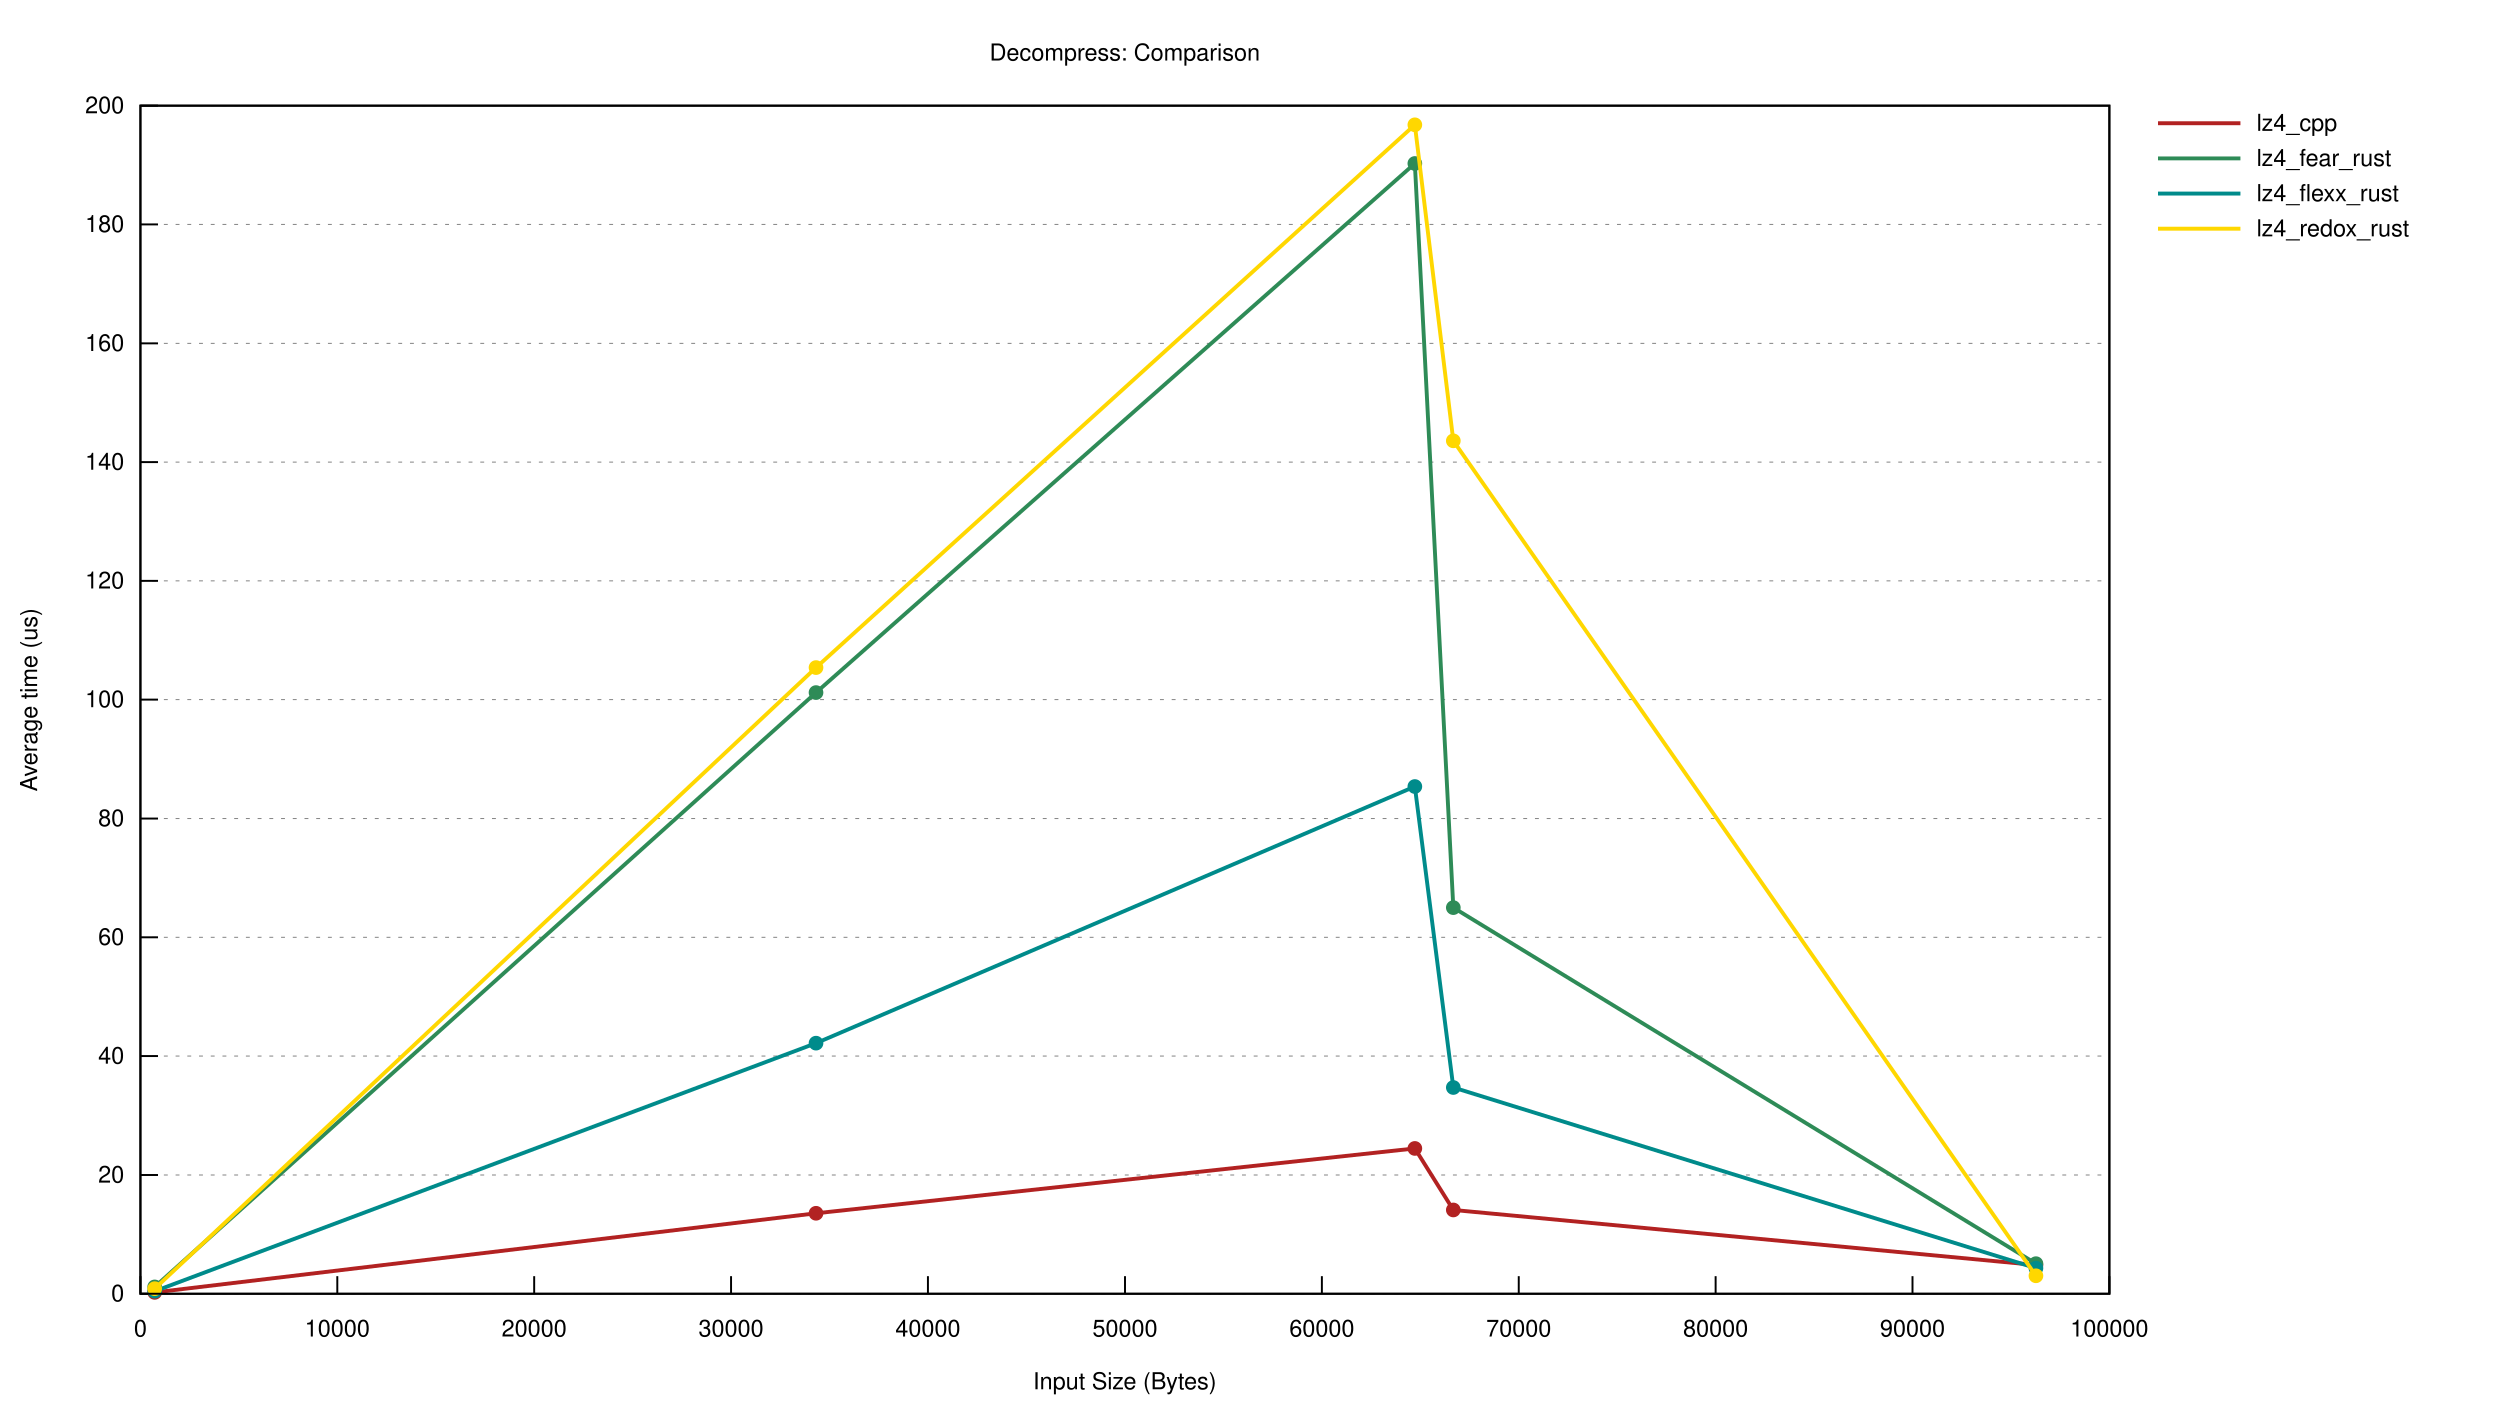
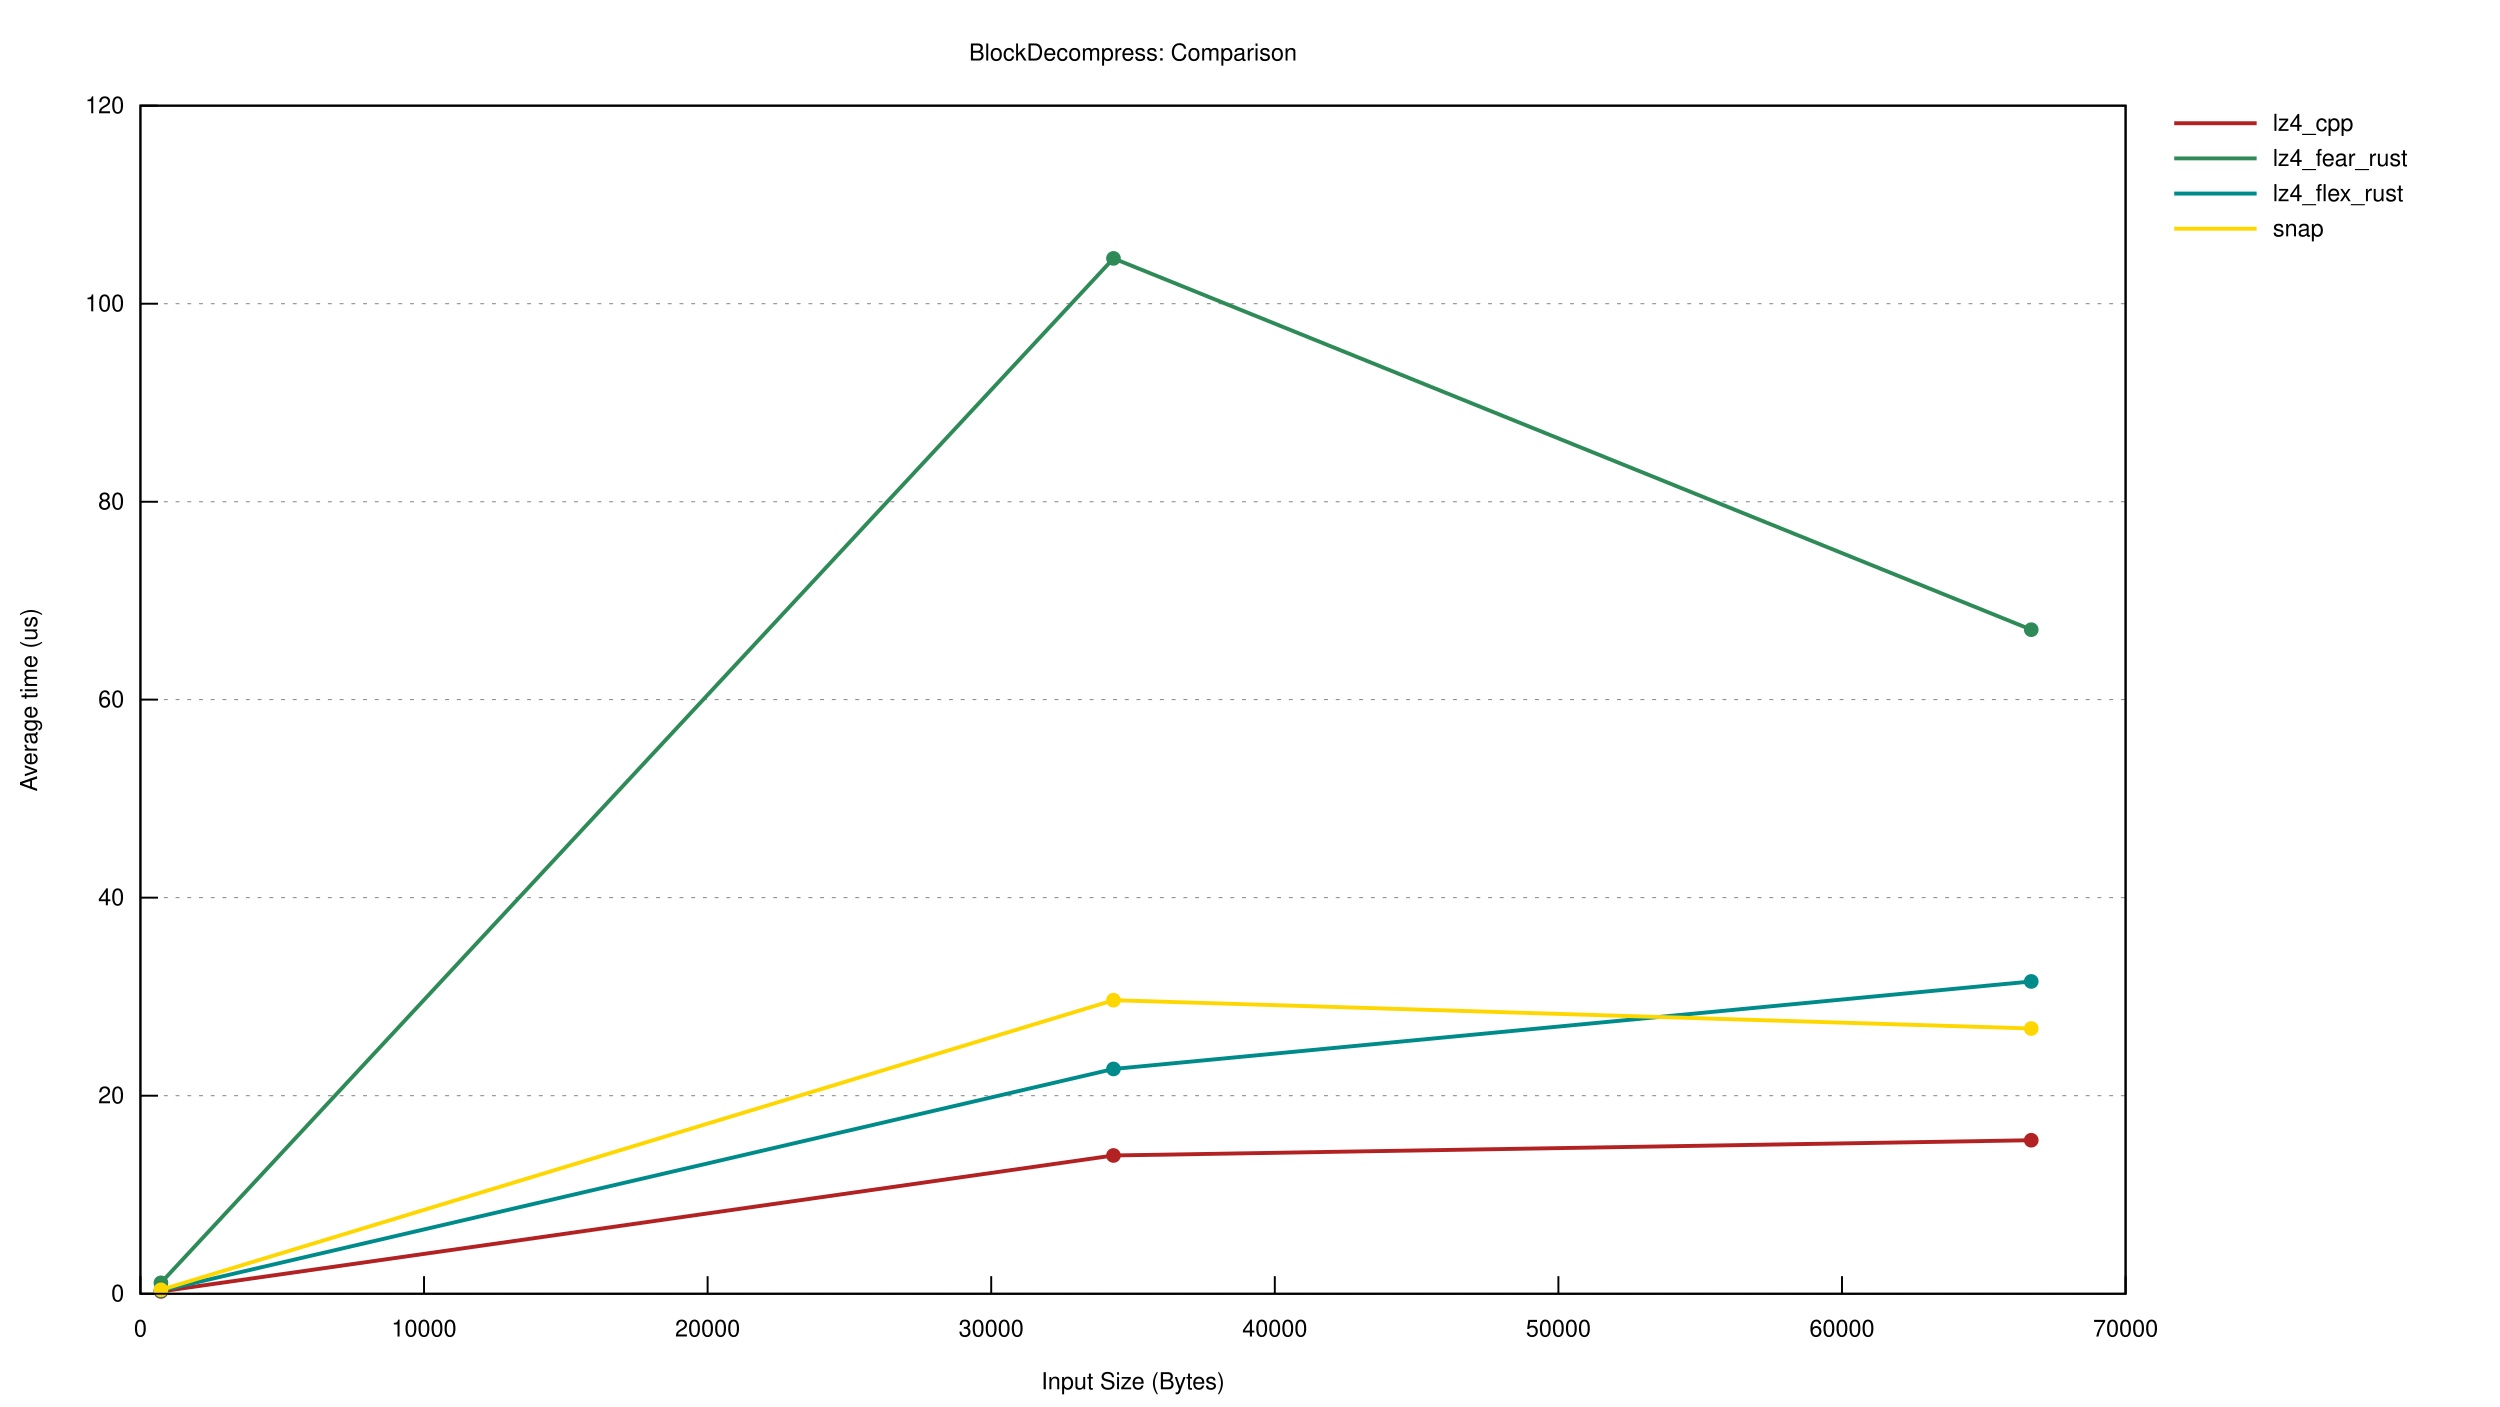
<svg xmlns="http://www.w3.org/2000/svg" xmlns:xlink="http://www.w3.org/1999/xlink" viewBox="0 0 1280 720">
  <g id="gnuplot_canvas">
    <rect x="0" y="0" width="1280" height="720" fill="none" />
    <defs>
      <circle id="gpDot" r="0.5" stroke-width="0.5" stroke="currentColor" />
      <path id="gpPt0" stroke-width="0.222" stroke="currentColor" d="M-1,0 h2 M0,-1 v2" />
      <path id="gpPt1" stroke-width="0.222" stroke="currentColor" d="M-1,-1 L1,1 M1,-1 L-1,1" />
      <path id="gpPt2" stroke-width="0.222" stroke="currentColor" d="M-1,0 L1,0 M0,-1 L0,1 M-1,-1 L1,1 M-1,1 L1,-1" />
      <rect id="gpPt3" stroke-width="0.222" stroke="currentColor" x="-1" y="-1" width="2" height="2" />
      <rect id="gpPt4" stroke-width="0.222" stroke="currentColor" fill="currentColor" x="-1" y="-1" width="2" height="2" />
      <circle id="gpPt5" stroke-width="0.222" stroke="currentColor" cx="0" cy="0" r="1" />
      <use xlink:href="#gpPt5" id="gpPt6" fill="currentColor" stroke="none" />
      <path id="gpPt7" stroke-width="0.222" stroke="currentColor" d="M0,-1.33 L-1.33,0.67 L1.33,0.67 z" />
      <use xlink:href="#gpPt7" id="gpPt8" fill="currentColor" stroke="none" />
      <use xlink:href="#gpPt7" id="gpPt9" stroke="currentColor" transform="rotate(180)" />
      <use xlink:href="#gpPt9" id="gpPt10" fill="currentColor" stroke="none" />
      <use xlink:href="#gpPt3" id="gpPt11" stroke="currentColor" transform="rotate(45)" />
      <use xlink:href="#gpPt11" id="gpPt12" fill="currentColor" stroke="none" />
      <path id="gpPt13" stroke-width="0.222" stroke="currentColor" d="M0,1.330 L1.265,0.411 L0.782,-1.067 L-0.782,-1.076 L-1.265,0.411 z" />
      <use xlink:href="#gpPt13" id="gpPt14" fill="currentColor" stroke="none" />
      <filter id="textbox" filterUnits="objectBoundingBox" x="0" y="0" height="1" width="1">
        <feFlood flood-color="white" flood-opacity="1" result="bgnd" />
        <feComposite in="SourceGraphic" in2="bgnd" operator="atop" />
      </filter>
      <filter id="greybox" filterUnits="objectBoundingBox" x="0" y="0" height="1" width="1">
        <feFlood flood-color="lightgrey" flood-opacity="1" result="grey" />
        <feComposite in="SourceGraphic" in2="grey" operator="atop" />
      </filter>
    </defs>
    <g fill="none" color="white" stroke="currentColor" stroke-width="1.00" stroke-linecap="butt" stroke-linejoin="miter">
</g>
    <g fill="none" color="black" stroke="currentColor" stroke-width="1.00" stroke-linecap="butt" stroke-linejoin="miter">
</g>
    <g fill="none" color="black" stroke="black" stroke-width="0.50" stroke-linecap="butt" stroke-linejoin="miter">
</g>
    <g fill="none" color="gray" stroke="currentColor" stroke-width="0.50" stroke-linecap="butt" stroke-linejoin="miter">
-       <path stroke="gray" stroke-dasharray="2,4" class="gridline" d="M71.9,662.4 L1080.0,662.4  " />
+       <path stroke="gray" stroke-dasharray="2,4" class="gridline" d="M71.9,662.4 L1088.3,662.4  " />
    </g>
    <g fill="none" color="gray" stroke="gray" stroke-width="1.00" stroke-linecap="butt" stroke-linejoin="miter">
</g>
    <g fill="none" color="black" stroke="currentColor" stroke-width="1.00" stroke-linecap="butt" stroke-linejoin="miter">
      <path stroke="black" d="M71.9,662.4 L80.9,662.4  " />
      <g transform="translate(63.6,666.3)" stroke="none" fill="black" font-family="Helvetica" font-size="12.00" text-anchor="end">
        <text>
          <tspan font-family="Helvetica"> 0</tspan>
        </text>
      </g>
    </g>
    <g fill="none" color="black" stroke="currentColor" stroke-width="1.00" stroke-linecap="butt" stroke-linejoin="miter">
</g>
    <g fill="none" color="black" stroke="black" stroke-width="0.50" stroke-linecap="butt" stroke-linejoin="miter">
</g>
    <g fill="none" color="gray" stroke="currentColor" stroke-width="0.50" stroke-linecap="butt" stroke-linejoin="miter">
-       <path stroke="gray" stroke-dasharray="2,4" class="gridline" d="M71.9,601.6 L1080.0,601.6  " />
-     </g>
-     <g fill="none" color="gray" stroke="gray" stroke-width="1.00" stroke-linecap="butt" stroke-linejoin="miter">
- </g>
-     <g fill="none" color="black" stroke="currentColor" stroke-width="1.00" stroke-linecap="butt" stroke-linejoin="miter">
-       <path stroke="black" d="M71.9,601.6 L80.9,601.6  " />
-       <g transform="translate(63.6,605.5)" stroke="none" fill="black" font-family="Helvetica" font-size="12.00" text-anchor="end">
+       <path stroke="gray" stroke-dasharray="2,4" class="gridline" d="M71.9,561.0 L1088.3,561.0  " />
+     </g>
+     <g fill="none" color="gray" stroke="gray" stroke-width="1.00" stroke-linecap="butt" stroke-linejoin="miter">
+ </g>
+     <g fill="none" color="black" stroke="currentColor" stroke-width="1.00" stroke-linecap="butt" stroke-linejoin="miter">
+       <path stroke="black" d="M71.9,561.0 L80.9,561.0  " />
+       <g transform="translate(63.6,564.9)" stroke="none" fill="black" font-family="Helvetica" font-size="12.00" text-anchor="end">
        <text>
          <tspan font-family="Helvetica"> 20</tspan>
        </text>
      </g>
    </g>
    <g fill="none" color="black" stroke="currentColor" stroke-width="1.00" stroke-linecap="butt" stroke-linejoin="miter">
</g>
    <g fill="none" color="black" stroke="black" stroke-width="0.50" stroke-linecap="butt" stroke-linejoin="miter">
</g>
    <g fill="none" color="gray" stroke="currentColor" stroke-width="0.50" stroke-linecap="butt" stroke-linejoin="miter">
-       <path stroke="gray" stroke-dasharray="2,4" class="gridline" d="M71.9,540.7 L1080.0,540.7  " />
-     </g>
-     <g fill="none" color="gray" stroke="gray" stroke-width="1.00" stroke-linecap="butt" stroke-linejoin="miter">
- </g>
-     <g fill="none" color="black" stroke="currentColor" stroke-width="1.00" stroke-linecap="butt" stroke-linejoin="miter">
-       <path stroke="black" d="M71.9,540.7 L80.9,540.7  " />
-       <g transform="translate(63.6,544.6)" stroke="none" fill="black" font-family="Helvetica" font-size="12.00" text-anchor="end">
+       <path stroke="gray" stroke-dasharray="2,4" class="gridline" d="M71.9,459.6 L1088.3,459.6  " />
+     </g>
+     <g fill="none" color="gray" stroke="gray" stroke-width="1.00" stroke-linecap="butt" stroke-linejoin="miter">
+ </g>
+     <g fill="none" color="black" stroke="currentColor" stroke-width="1.00" stroke-linecap="butt" stroke-linejoin="miter">
+       <path stroke="black" d="M71.9,459.6 L80.9,459.6  " />
+       <g transform="translate(63.6,463.5)" stroke="none" fill="black" font-family="Helvetica" font-size="12.00" text-anchor="end">
        <text>
          <tspan font-family="Helvetica"> 40</tspan>
        </text>
      </g>
    </g>
    <g fill="none" color="black" stroke="currentColor" stroke-width="1.00" stroke-linecap="butt" stroke-linejoin="miter">
</g>
    <g fill="none" color="black" stroke="black" stroke-width="0.50" stroke-linecap="butt" stroke-linejoin="miter">
</g>
    <g fill="none" color="gray" stroke="currentColor" stroke-width="0.50" stroke-linecap="butt" stroke-linejoin="miter">
-       <path stroke="gray" stroke-dasharray="2,4" class="gridline" d="M71.9,479.9 L1080.0,479.9  " />
-     </g>
-     <g fill="none" color="gray" stroke="gray" stroke-width="1.00" stroke-linecap="butt" stroke-linejoin="miter">
- </g>
-     <g fill="none" color="black" stroke="currentColor" stroke-width="1.00" stroke-linecap="butt" stroke-linejoin="miter">
-       <path stroke="black" d="M71.9,479.9 L80.9,479.9  " />
-       <g transform="translate(63.6,483.8)" stroke="none" fill="black" font-family="Helvetica" font-size="12.00" text-anchor="end">
-         <text>
-           <tspan font-family="Helvetica"> 60</tspan>
-         </text>
-       </g>
-     </g>
-     <g fill="none" color="black" stroke="currentColor" stroke-width="1.00" stroke-linecap="butt" stroke-linejoin="miter">
- </g>
-     <g fill="none" color="black" stroke="black" stroke-width="0.50" stroke-linecap="butt" stroke-linejoin="miter">
- </g>
-     <g fill="none" color="gray" stroke="currentColor" stroke-width="0.50" stroke-linecap="butt" stroke-linejoin="miter">
-       <path stroke="gray" stroke-dasharray="2,4" class="gridline" d="M71.9,419.1 L1080.0,419.1  " />
-     </g>
-     <g fill="none" color="gray" stroke="gray" stroke-width="1.00" stroke-linecap="butt" stroke-linejoin="miter">
- </g>
-     <g fill="none" color="black" stroke="currentColor" stroke-width="1.00" stroke-linecap="butt" stroke-linejoin="miter">
-       <path stroke="black" d="M71.9,419.1 L80.9,419.1  " />
-       <g transform="translate(63.6,423.0)" stroke="none" fill="black" font-family="Helvetica" font-size="12.00" text-anchor="end">
-         <text>
-           <tspan font-family="Helvetica"> 80</tspan>
-         </text>
-       </g>
-     </g>
-     <g fill="none" color="black" stroke="currentColor" stroke-width="1.00" stroke-linecap="butt" stroke-linejoin="miter">
- </g>
-     <g fill="none" color="black" stroke="black" stroke-width="0.50" stroke-linecap="butt" stroke-linejoin="miter">
- </g>
-     <g fill="none" color="gray" stroke="currentColor" stroke-width="0.50" stroke-linecap="butt" stroke-linejoin="miter">
-       <path stroke="gray" stroke-dasharray="2,4" class="gridline" d="M71.9,358.2 L1080.0,358.2  " />
+       <path stroke="gray" stroke-dasharray="2,4" class="gridline" d="M71.9,358.2 L1088.3,358.2  " />
    </g>
    <g fill="none" color="gray" stroke="gray" stroke-width="1.00" stroke-linecap="butt" stroke-linejoin="miter">
</g>
    <g fill="none" color="black" stroke="currentColor" stroke-width="1.00" stroke-linecap="butt" stroke-linejoin="miter">
      <path stroke="black" d="M71.9,358.2 L80.9,358.2  " />
      <g transform="translate(63.6,362.1)" stroke="none" fill="black" font-family="Helvetica" font-size="12.00" text-anchor="end">
        <text>
+           <tspan font-family="Helvetica"> 60</tspan>
+         </text>
+       </g>
+     </g>
+     <g fill="none" color="black" stroke="currentColor" stroke-width="1.00" stroke-linecap="butt" stroke-linejoin="miter">
+ </g>
+     <g fill="none" color="black" stroke="black" stroke-width="0.50" stroke-linecap="butt" stroke-linejoin="miter">
+ </g>
+     <g fill="none" color="gray" stroke="currentColor" stroke-width="0.50" stroke-linecap="butt" stroke-linejoin="miter">
+       <path stroke="gray" stroke-dasharray="2,4" class="gridline" d="M71.9,256.9 L1088.3,256.9  " />
+     </g>
+     <g fill="none" color="gray" stroke="gray" stroke-width="1.00" stroke-linecap="butt" stroke-linejoin="miter">
+ </g>
+     <g fill="none" color="black" stroke="currentColor" stroke-width="1.00" stroke-linecap="butt" stroke-linejoin="miter">
+       <path stroke="black" d="M71.9,256.9 L80.9,256.9  " />
+       <g transform="translate(63.6,260.8)" stroke="none" fill="black" font-family="Helvetica" font-size="12.00" text-anchor="end">
+         <text>
+           <tspan font-family="Helvetica"> 80</tspan>
+         </text>
+       </g>
+     </g>
+     <g fill="none" color="black" stroke="currentColor" stroke-width="1.00" stroke-linecap="butt" stroke-linejoin="miter">
+ </g>
+     <g fill="none" color="black" stroke="black" stroke-width="0.50" stroke-linecap="butt" stroke-linejoin="miter">
+ </g>
+     <g fill="none" color="gray" stroke="currentColor" stroke-width="0.50" stroke-linecap="butt" stroke-linejoin="miter">
+       <path stroke="gray" stroke-dasharray="2,4" class="gridline" d="M71.9,155.5 L1088.3,155.5  " />
+     </g>
+     <g fill="none" color="gray" stroke="gray" stroke-width="1.00" stroke-linecap="butt" stroke-linejoin="miter">
+ </g>
+     <g fill="none" color="black" stroke="currentColor" stroke-width="1.00" stroke-linecap="butt" stroke-linejoin="miter">
+       <path stroke="black" d="M71.9,155.5 L80.9,155.5  " />
+       <g transform="translate(63.6,159.4)" stroke="none" fill="black" font-family="Helvetica" font-size="12.00" text-anchor="end">
+         <text>
          <tspan font-family="Helvetica"> 100</tspan>
        </text>
      </g>
    </g>
    <g fill="none" color="black" stroke="currentColor" stroke-width="1.00" stroke-linecap="butt" stroke-linejoin="miter">
</g>
    <g fill="none" color="black" stroke="black" stroke-width="0.50" stroke-linecap="butt" stroke-linejoin="miter">
</g>
    <g fill="none" color="gray" stroke="currentColor" stroke-width="0.50" stroke-linecap="butt" stroke-linejoin="miter">
-       <path stroke="gray" stroke-dasharray="2,4" class="gridline" d="M71.9,297.4 L1080.0,297.4  " />
-     </g>
-     <g fill="none" color="gray" stroke="gray" stroke-width="1.00" stroke-linecap="butt" stroke-linejoin="miter">
- </g>
-     <g fill="none" color="black" stroke="currentColor" stroke-width="1.00" stroke-linecap="butt" stroke-linejoin="miter">
-       <path stroke="black" d="M71.9,297.4 L80.9,297.4  " />
-       <g transform="translate(63.6,301.3)" stroke="none" fill="black" font-family="Helvetica" font-size="12.00" text-anchor="end">
-         <text>
-           <tspan font-family="Helvetica"> 120</tspan>
-         </text>
-       </g>
-     </g>
-     <g fill="none" color="black" stroke="currentColor" stroke-width="1.00" stroke-linecap="butt" stroke-linejoin="miter">
- </g>
-     <g fill="none" color="black" stroke="black" stroke-width="0.50" stroke-linecap="butt" stroke-linejoin="miter">
- </g>
-     <g fill="none" color="gray" stroke="currentColor" stroke-width="0.50" stroke-linecap="butt" stroke-linejoin="miter">
-       <path stroke="gray" stroke-dasharray="2,4" class="gridline" d="M71.9,236.6 L1080.0,236.6  " />
-     </g>
-     <g fill="none" color="gray" stroke="gray" stroke-width="1.00" stroke-linecap="butt" stroke-linejoin="miter">
- </g>
-     <g fill="none" color="black" stroke="currentColor" stroke-width="1.00" stroke-linecap="butt" stroke-linejoin="miter">
-       <path stroke="black" d="M71.9,236.6 L80.9,236.6  " />
-       <g transform="translate(63.6,240.5)" stroke="none" fill="black" font-family="Helvetica" font-size="12.00" text-anchor="end">
-         <text>
-           <tspan font-family="Helvetica"> 140</tspan>
-         </text>
-       </g>
-     </g>
-     <g fill="none" color="black" stroke="currentColor" stroke-width="1.00" stroke-linecap="butt" stroke-linejoin="miter">
- </g>
-     <g fill="none" color="black" stroke="black" stroke-width="0.50" stroke-linecap="butt" stroke-linejoin="miter">
- </g>
-     <g fill="none" color="gray" stroke="currentColor" stroke-width="0.50" stroke-linecap="butt" stroke-linejoin="miter">
-       <path stroke="gray" stroke-dasharray="2,4" class="gridline" d="M71.9,175.8 L1080.0,175.8  " />
-     </g>
-     <g fill="none" color="gray" stroke="gray" stroke-width="1.00" stroke-linecap="butt" stroke-linejoin="miter">
- </g>
-     <g fill="none" color="black" stroke="currentColor" stroke-width="1.00" stroke-linecap="butt" stroke-linejoin="miter">
-       <path stroke="black" d="M71.9,175.8 L80.9,175.8  " />
-       <g transform="translate(63.6,179.7)" stroke="none" fill="black" font-family="Helvetica" font-size="12.00" text-anchor="end">
-         <text>
-           <tspan font-family="Helvetica"> 160</tspan>
-         </text>
-       </g>
-     </g>
-     <g fill="none" color="black" stroke="currentColor" stroke-width="1.00" stroke-linecap="butt" stroke-linejoin="miter">
- </g>
-     <g fill="none" color="black" stroke="black" stroke-width="0.50" stroke-linecap="butt" stroke-linejoin="miter">
- </g>
-     <g fill="none" color="gray" stroke="currentColor" stroke-width="0.50" stroke-linecap="butt" stroke-linejoin="miter">
-       <path stroke="gray" stroke-dasharray="2,4" class="gridline" d="M71.9,114.9 L1080.0,114.9  " />
-     </g>
-     <g fill="none" color="gray" stroke="gray" stroke-width="1.00" stroke-linecap="butt" stroke-linejoin="miter">
- </g>
-     <g fill="none" color="black" stroke="currentColor" stroke-width="1.00" stroke-linecap="butt" stroke-linejoin="miter">
-       <path stroke="black" d="M71.9,114.9 L80.9,114.9  " />
-       <g transform="translate(63.6,118.8)" stroke="none" fill="black" font-family="Helvetica" font-size="12.00" text-anchor="end">
-         <text>
-           <tspan font-family="Helvetica"> 180</tspan>
-         </text>
-       </g>
-     </g>
-     <g fill="none" color="black" stroke="currentColor" stroke-width="1.00" stroke-linecap="butt" stroke-linejoin="miter">
- </g>
-     <g fill="none" color="black" stroke="black" stroke-width="0.50" stroke-linecap="butt" stroke-linejoin="miter">
- </g>
-     <g fill="none" color="gray" stroke="currentColor" stroke-width="0.50" stroke-linecap="butt" stroke-linejoin="miter">
-       <path stroke="gray" stroke-dasharray="2,4" class="gridline" d="M71.9,54.1 L1080.0,54.1  " />
+       <path stroke="gray" stroke-dasharray="2,4" class="gridline" d="M71.9,54.1 L1088.3,54.1  " />
    </g>
    <g fill="none" color="gray" stroke="gray" stroke-width="1.00" stroke-linecap="butt" stroke-linejoin="miter">
</g>
    <g fill="none" color="black" stroke="currentColor" stroke-width="1.00" stroke-linecap="butt" stroke-linejoin="miter">
      <path stroke="black" d="M71.9,54.1 L80.9,54.1  " />
      <g transform="translate(63.6,58.0)" stroke="none" fill="black" font-family="Helvetica" font-size="12.00" text-anchor="end">
        <text>
-           <tspan font-family="Helvetica"> 200</tspan>
+           <tspan font-family="Helvetica"> 120</tspan>
        </text>
      </g>
    </g>
    <g fill="none" color="black" stroke="currentColor" stroke-width="1.00" stroke-linecap="butt" stroke-linejoin="miter">
      <path stroke="black" d="M71.9,662.4 L71.9,653.4  " />
      <g transform="translate(71.9,684.3)" stroke="none" fill="black" font-family="Helvetica" font-size="12.00" text-anchor="middle">
        <text>
          <tspan font-family="Helvetica"> 0</tspan>
        </text>
      </g>
    </g>
    <g fill="none" color="black" stroke="currentColor" stroke-width="1.00" stroke-linecap="butt" stroke-linejoin="miter">
-       <path stroke="black" d="M172.7,662.4 L172.7,653.4  " />
-       <g transform="translate(172.7,684.3)" stroke="none" fill="black" font-family="Helvetica" font-size="12.00" text-anchor="middle">
+       <path stroke="black" d="M217.1,662.4 L217.1,653.4  " />
+       <g transform="translate(217.1,684.3)" stroke="none" fill="black" font-family="Helvetica" font-size="12.00" text-anchor="middle">
        <text>
          <tspan font-family="Helvetica"> 10000</tspan>
        </text>
      </g>
    </g>
    <g fill="none" color="black" stroke="currentColor" stroke-width="1.00" stroke-linecap="butt" stroke-linejoin="miter">
-       <path stroke="black" d="M273.5,662.4 L273.5,653.4  " />
-       <g transform="translate(273.5,684.3)" stroke="none" fill="black" font-family="Helvetica" font-size="12.00" text-anchor="middle">
+       <path stroke="black" d="M362.3,662.4 L362.3,653.4  " />
+       <g transform="translate(362.3,684.3)" stroke="none" fill="black" font-family="Helvetica" font-size="12.00" text-anchor="middle">
        <text>
          <tspan font-family="Helvetica"> 20000</tspan>
        </text>
      </g>
    </g>
    <g fill="none" color="black" stroke="currentColor" stroke-width="1.00" stroke-linecap="butt" stroke-linejoin="miter">
-       <path stroke="black" d="M374.3,662.4 L374.3,653.4  " />
-       <g transform="translate(374.3,684.3)" stroke="none" fill="black" font-family="Helvetica" font-size="12.00" text-anchor="middle">
+       <path stroke="black" d="M507.5,662.4 L507.5,653.4  " />
+       <g transform="translate(507.5,684.3)" stroke="none" fill="black" font-family="Helvetica" font-size="12.00" text-anchor="middle">
        <text>
          <tspan font-family="Helvetica"> 30000</tspan>
        </text>
      </g>
    </g>
    <g fill="none" color="black" stroke="currentColor" stroke-width="1.00" stroke-linecap="butt" stroke-linejoin="miter">
-       <path stroke="black" d="M475.1,662.4 L475.1,653.4  " />
-       <g transform="translate(475.1,684.3)" stroke="none" fill="black" font-family="Helvetica" font-size="12.00" text-anchor="middle">
+       <path stroke="black" d="M652.7,662.4 L652.7,653.4  " />
+       <g transform="translate(652.7,684.3)" stroke="none" fill="black" font-family="Helvetica" font-size="12.00" text-anchor="middle">
        <text>
          <tspan font-family="Helvetica"> 40000</tspan>
        </text>
      </g>
    </g>
    <g fill="none" color="black" stroke="currentColor" stroke-width="1.00" stroke-linecap="butt" stroke-linejoin="miter">
-       <path stroke="black" d="M576.0,662.4 L576.0,653.4  " />
-       <g transform="translate(576.0,684.3)" stroke="none" fill="black" font-family="Helvetica" font-size="12.00" text-anchor="middle">
+       <path stroke="black" d="M797.9,662.4 L797.9,653.4  " />
+       <g transform="translate(797.9,684.3)" stroke="none" fill="black" font-family="Helvetica" font-size="12.00" text-anchor="middle">
        <text>
          <tspan font-family="Helvetica"> 50000</tspan>
        </text>
      </g>
    </g>
    <g fill="none" color="black" stroke="currentColor" stroke-width="1.00" stroke-linecap="butt" stroke-linejoin="miter">
-       <path stroke="black" d="M676.8,662.4 L676.8,653.4  " />
-       <g transform="translate(676.8,684.3)" stroke="none" fill="black" font-family="Helvetica" font-size="12.00" text-anchor="middle">
+       <path stroke="black" d="M943.1,662.4 L943.1,653.4  " />
+       <g transform="translate(943.1,684.3)" stroke="none" fill="black" font-family="Helvetica" font-size="12.00" text-anchor="middle">
        <text>
          <tspan font-family="Helvetica"> 60000</tspan>
        </text>
      </g>
    </g>
    <g fill="none" color="black" stroke="currentColor" stroke-width="1.00" stroke-linecap="butt" stroke-linejoin="miter">
-       <path stroke="black" d="M777.6,662.4 L777.6,653.4  " />
-       <g transform="translate(777.6,684.3)" stroke="none" fill="black" font-family="Helvetica" font-size="12.00" text-anchor="middle">
+       <path stroke="black" d="M1088.3,662.4 L1088.3,653.4  " />
+       <g transform="translate(1088.3,684.3)" stroke="none" fill="black" font-family="Helvetica" font-size="12.00" text-anchor="middle">
        <text>
          <tspan font-family="Helvetica"> 70000</tspan>
        </text>
      </g>
    </g>
    <g fill="none" color="black" stroke="currentColor" stroke-width="1.00" stroke-linecap="butt" stroke-linejoin="miter">
-       <path stroke="black" d="M878.4,662.4 L878.4,653.4  " />
-       <g transform="translate(878.4,684.3)" stroke="none" fill="black" font-family="Helvetica" font-size="12.00" text-anchor="middle">
-         <text>
-           <tspan font-family="Helvetica"> 80000</tspan>
-         </text>
-       </g>
-     </g>
-     <g fill="none" color="black" stroke="currentColor" stroke-width="1.00" stroke-linecap="butt" stroke-linejoin="miter">
-       <path stroke="black" d="M979.2,662.4 L979.2,653.4  " />
-       <g transform="translate(979.2,684.3)" stroke="none" fill="black" font-family="Helvetica" font-size="12.00" text-anchor="middle">
-         <text>
-           <tspan font-family="Helvetica"> 90000</tspan>
-         </text>
-       </g>
-     </g>
-     <g fill="none" color="black" stroke="currentColor" stroke-width="1.00" stroke-linecap="butt" stroke-linejoin="miter">
-       <path stroke="black" d="M1080.0,662.4 L1080.0,653.4  " />
-       <g transform="translate(1080.0,684.3)" stroke="none" fill="black" font-family="Helvetica" font-size="12.00" text-anchor="middle">
-         <text>
-           <tspan font-family="Helvetica"> 100000</tspan>
-         </text>
-       </g>
-     </g>
-     <g fill="none" color="black" stroke="currentColor" stroke-width="1.00" stroke-linecap="butt" stroke-linejoin="miter">
- </g>
-     <g fill="none" color="black" stroke="currentColor" stroke-width="1.00" stroke-linecap="butt" stroke-linejoin="miter">
-       <path stroke="black" d="M71.9,54.1 L71.9,662.4 L1080.0,662.4 L1080.0,54.1 L71.9,54.1 Z  " />
+ </g>
+     <g fill="none" color="black" stroke="currentColor" stroke-width="1.00" stroke-linecap="butt" stroke-linejoin="miter">
+       <path stroke="black" d="M71.9,54.1 L71.9,662.4 L1088.3,662.4 L1088.3,54.1 L71.9,54.1 Z  " />
    </g>
    <g fill="none" color="black" stroke="currentColor" stroke-width="1.00" stroke-linecap="butt" stroke-linejoin="miter">
      <g transform="translate(19.0,358.3) rotate(270)" stroke="none" fill="black" font-family="Helvetica" font-size="12.00" text-anchor="middle">
        <text>
          <tspan font-family="Helvetica">Average time (us)</tspan>
        </text>
      </g>
    </g>
    <g fill="none" color="black" stroke="currentColor" stroke-width="1.00" stroke-linecap="butt" stroke-linejoin="miter">
-       <g transform="translate(575.9,711.3)" stroke="none" fill="black" font-family="Helvetica" font-size="12.00" text-anchor="middle">
+       <g transform="translate(580.1,711.3)" stroke="none" fill="black" font-family="Helvetica" font-size="12.00" text-anchor="middle">
        <text>
          <tspan font-family="Helvetica">Input Size (Bytes)</tspan>
        </text>
      </g>
    </g>
    <g fill="none" color="black" stroke="currentColor" stroke-width="1.00" stroke-linecap="butt" stroke-linejoin="miter">
-       <g transform="translate(575.9,31.0)" stroke="none" fill="black" font-family="Helvetica" font-size="12.00" text-anchor="middle">
-         <text>
-           <tspan font-family="Helvetica">Decompress: Comparison</tspan>
+       <g transform="translate(580.1,31.0)" stroke="none" fill="black" font-family="Helvetica" font-size="12.00" text-anchor="middle">
+         <text>
+           <tspan font-family="Helvetica">BlockDecompress: Comparison</tspan>
        </text>
      </g>
    </g>
    <g fill="none" color="black" stroke="currentColor" stroke-width="1.00" stroke-linecap="butt" stroke-linejoin="miter">
</g>
    <g id="gnuplot_plot_1">
      <g fill="none" color="white" stroke="currentColor" stroke-width="2.00" stroke-linecap="butt" stroke-linejoin="miter">
</g>
      <g fill="none" color="black" stroke="currentColor" stroke-width="2.00" stroke-linecap="butt" stroke-linejoin="miter">
-         <g transform="translate(1155.4,67.0)" stroke="none" fill="black" font-family="Helvetica" font-size="12.00" text-anchor="start">
+         <g transform="translate(1163.7,67.0)" stroke="none" fill="black" font-family="Helvetica" font-size="12.00" text-anchor="start">
          <text>
            <tspan font-family="Helvetica">lz4_cpp</tspan>
          </text>
        </g>
      </g>
      <g fill="none" color="black" stroke="currentColor" stroke-width="2.00" stroke-linecap="butt" stroke-linejoin="miter">
-         <path stroke="rgb(178,  34,  34)" d="M1104.9,63.1 L1147.1,63.1 M79.2,661.7 L417.8,621.2 L724.4,588.0 L744.1,619.5 L1042.4,647.7  " />
+         <path stroke="rgb(178,  34,  34)" d="M1113.2,63.1 L1155.4,63.1 M82.4,661.2 L570.1,591.6 L1040.0,583.8  " />
      </g>
    </g>
    <g id="gnuplot_plot_2">
      <g fill="none" color="white" stroke="rgb(178,  34,  34)" stroke-width="1.00" stroke-linecap="butt" stroke-linejoin="miter">
</g>
      <g fill="none" color="black" stroke="currentColor" stroke-width="1.00" stroke-linecap="butt" stroke-linejoin="miter">
-         <use xlink:href="#gpPt6" transform="translate(79.2,661.7) scale(3.38)" color="rgb(178,  34,  34)" />
-         <use xlink:href="#gpPt6" transform="translate(417.8,621.2) scale(3.38)" color="rgb(178,  34,  34)" />
-         <use xlink:href="#gpPt6" transform="translate(724.4,588.0) scale(3.38)" color="rgb(178,  34,  34)" />
-         <use xlink:href="#gpPt6" transform="translate(744.1,619.5) scale(3.38)" color="rgb(178,  34,  34)" />
-         <use xlink:href="#gpPt6" transform="translate(1042.4,647.7) scale(3.38)" color="rgb(178,  34,  34)" />
+         <use xlink:href="#gpPt6" transform="translate(82.4,661.2) scale(3.38)" color="rgb(178,  34,  34)" />
+         <use xlink:href="#gpPt6" transform="translate(570.1,591.6) scale(3.38)" color="rgb(178,  34,  34)" />
+         <use xlink:href="#gpPt6" transform="translate(1040.0,583.8) scale(3.38)" color="rgb(178,  34,  34)" />
      </g>
    </g>
    <g id="gnuplot_plot_3">
      <g fill="none" color="white" stroke="rgb(178,  34,  34)" stroke-width="2.00" stroke-linecap="butt" stroke-linejoin="miter">
</g>
      <g fill="none" color="black" stroke="currentColor" stroke-width="2.00" stroke-linecap="butt" stroke-linejoin="miter">
-         <g transform="translate(1155.4,85.0)" stroke="none" fill="black" font-family="Helvetica" font-size="12.00" text-anchor="start">
+         <g transform="translate(1163.7,85.0)" stroke="none" fill="black" font-family="Helvetica" font-size="12.00" text-anchor="start">
          <text>
            <tspan font-family="Helvetica">lz4_fear_rust</tspan>
          </text>
        </g>
      </g>
      <g fill="none" color="black" stroke="currentColor" stroke-width="2.00" stroke-linecap="butt" stroke-linejoin="miter">
-         <path stroke="rgb( 46, 139,  87)" d="M1104.9,81.1 L1147.1,81.1 M79.2,658.9 L417.8,354.6 L724.4,83.7 L744.1,464.7 L1042.4,647.0  " />
+         <path stroke="rgb( 46, 139,  87)" d="M1113.2,81.1 L1155.4,81.1 M82.4,656.8 L570.1,132.3 L1040.0,322.4  " />
      </g>
    </g>
    <g id="gnuplot_plot_4">
      <g fill="none" color="white" stroke="rgb( 46, 139,  87)" stroke-width="1.00" stroke-linecap="butt" stroke-linejoin="miter">
</g>
      <g fill="none" color="black" stroke="currentColor" stroke-width="1.00" stroke-linecap="butt" stroke-linejoin="miter">
-         <use xlink:href="#gpPt6" transform="translate(79.2,658.9) scale(3.38)" color="rgb( 46, 139,  87)" />
-         <use xlink:href="#gpPt6" transform="translate(417.8,354.6) scale(3.38)" color="rgb( 46, 139,  87)" />
-         <use xlink:href="#gpPt6" transform="translate(724.4,83.7) scale(3.38)" color="rgb( 46, 139,  87)" />
-         <use xlink:href="#gpPt6" transform="translate(744.1,464.7) scale(3.38)" color="rgb( 46, 139,  87)" />
-         <use xlink:href="#gpPt6" transform="translate(1042.4,647.0) scale(3.38)" color="rgb( 46, 139,  87)" />
+         <use xlink:href="#gpPt6" transform="translate(82.4,656.8) scale(3.38)" color="rgb( 46, 139,  87)" />
+         <use xlink:href="#gpPt6" transform="translate(570.1,132.3) scale(3.38)" color="rgb( 46, 139,  87)" />
+         <use xlink:href="#gpPt6" transform="translate(1040.0,322.4) scale(3.38)" color="rgb( 46, 139,  87)" />
      </g>
    </g>
    <g id="gnuplot_plot_5">
      <g fill="none" color="white" stroke="rgb( 46, 139,  87)" stroke-width="2.00" stroke-linecap="butt" stroke-linejoin="miter">
</g>
      <g fill="none" color="black" stroke="currentColor" stroke-width="2.00" stroke-linecap="butt" stroke-linejoin="miter">
-         <g transform="translate(1155.4,103.0)" stroke="none" fill="black" font-family="Helvetica" font-size="12.00" text-anchor="start">
+         <g transform="translate(1163.7,103.0)" stroke="none" fill="black" font-family="Helvetica" font-size="12.00" text-anchor="start">
          <text>
-             <tspan font-family="Helvetica">lz4_flexx_rust</tspan>
+             <tspan font-family="Helvetica">lz4_flex_rust</tspan>
          </text>
        </g>
      </g>
      <g fill="none" color="black" stroke="currentColor" stroke-width="2.00" stroke-linecap="butt" stroke-linejoin="miter">
-         <path stroke="rgb(  0, 139, 139)" d="M1104.9,99.1 L1147.1,99.1 M79.2,661.1 L417.8,534.1 L724.4,402.7 L744.1,556.8 L1042.4,649.3  " />
+         <path stroke="rgb(  0, 139, 139)" d="M1113.2,99.1 L1155.4,99.1 M82.4,660.8 L570.1,547.3 L1040.0,502.5  " />
      </g>
    </g>
    <g id="gnuplot_plot_6">
      <g fill="none" color="white" stroke="rgb(  0, 139, 139)" stroke-width="1.00" stroke-linecap="butt" stroke-linejoin="miter">
</g>
      <g fill="none" color="black" stroke="currentColor" stroke-width="1.00" stroke-linecap="butt" stroke-linejoin="miter">
-         <use xlink:href="#gpPt6" transform="translate(79.2,661.1) scale(3.38)" color="rgb(  0, 139, 139)" />
-         <use xlink:href="#gpPt6" transform="translate(417.8,534.1) scale(3.38)" color="rgb(  0, 139, 139)" />
-         <use xlink:href="#gpPt6" transform="translate(724.4,402.7) scale(3.38)" color="rgb(  0, 139, 139)" />
-         <use xlink:href="#gpPt6" transform="translate(744.1,556.8) scale(3.38)" color="rgb(  0, 139, 139)" />
-         <use xlink:href="#gpPt6" transform="translate(1042.4,649.3) scale(3.38)" color="rgb(  0, 139, 139)" />
+         <use xlink:href="#gpPt6" transform="translate(82.4,660.8) scale(3.38)" color="rgb(  0, 139, 139)" />
+         <use xlink:href="#gpPt6" transform="translate(570.1,547.3) scale(3.38)" color="rgb(  0, 139, 139)" />
+         <use xlink:href="#gpPt6" transform="translate(1040.0,502.5) scale(3.38)" color="rgb(  0, 139, 139)" />
      </g>
    </g>
    <g id="gnuplot_plot_7">
      <g fill="none" color="white" stroke="rgb(  0, 139, 139)" stroke-width="2.00" stroke-linecap="butt" stroke-linejoin="miter">
</g>
      <g fill="none" color="black" stroke="currentColor" stroke-width="2.00" stroke-linecap="butt" stroke-linejoin="miter">
-         <g transform="translate(1155.4,121.0)" stroke="none" fill="black" font-family="Helvetica" font-size="12.00" text-anchor="start">
+         <g transform="translate(1163.7,121.0)" stroke="none" fill="black" font-family="Helvetica" font-size="12.00" text-anchor="start">
          <text>
-             <tspan font-family="Helvetica">lz4_redox_rust</tspan>
+             <tspan font-family="Helvetica">snap</tspan>
          </text>
        </g>
      </g>
      <g fill="none" color="black" stroke="currentColor" stroke-width="2.00" stroke-linecap="butt" stroke-linejoin="miter">
-         <path stroke="rgb(255, 215,   0)" d="M1104.9,117.1 L1147.1,117.1 M79.2,659.8 L417.8,341.8 L724.4,63.9 L744.1,225.7 L1042.4,653.2  " />
+         <path stroke="rgb(255, 215,   0)" d="M1113.2,117.1 L1155.4,117.1 M82.4,660.4 L570.1,512.1 L1040.0,526.6  " />
      </g>
    </g>
    <g id="gnuplot_plot_8">
      <g fill="none" color="white" stroke="rgb(255, 215,   0)" stroke-width="1.00" stroke-linecap="butt" stroke-linejoin="miter">
</g>
      <g fill="none" color="black" stroke="currentColor" stroke-width="1.00" stroke-linecap="butt" stroke-linejoin="miter">
-         <use xlink:href="#gpPt6" transform="translate(79.2,659.8) scale(3.38)" color="rgb(255, 215,   0)" />
-         <use xlink:href="#gpPt6" transform="translate(417.8,341.8) scale(3.38)" color="rgb(255, 215,   0)" />
-         <use xlink:href="#gpPt6" transform="translate(724.4,63.9) scale(3.38)" color="rgb(255, 215,   0)" />
-         <use xlink:href="#gpPt6" transform="translate(744.1,225.7) scale(3.38)" color="rgb(255, 215,   0)" />
-         <use xlink:href="#gpPt6" transform="translate(1042.4,653.2) scale(3.38)" color="rgb(255, 215,   0)" />
+         <use xlink:href="#gpPt6" transform="translate(82.4,660.4) scale(3.38)" color="rgb(255, 215,   0)" />
+         <use xlink:href="#gpPt6" transform="translate(570.1,512.1) scale(3.38)" color="rgb(255, 215,   0)" />
+         <use xlink:href="#gpPt6" transform="translate(1040.0,526.6) scale(3.38)" color="rgb(255, 215,   0)" />
      </g>
    </g>
    <g fill="none" color="white" stroke="rgb(255, 215,   0)" stroke-width="2.00" stroke-linecap="butt" stroke-linejoin="miter">
</g>
    <g fill="none" color="black" stroke="currentColor" stroke-width="2.00" stroke-linecap="butt" stroke-linejoin="miter">
</g>
    <g fill="none" color="black" stroke="black" stroke-width="1.00" stroke-linecap="butt" stroke-linejoin="miter">
</g>
    <g fill="none" color="black" stroke="currentColor" stroke-width="1.00" stroke-linecap="butt" stroke-linejoin="miter">
-       <path stroke="black" d="M71.9,54.1 L71.9,662.4 L1080.0,662.4 L1080.0,54.1 L71.9,54.1 Z  " />
+       <path stroke="black" d="M71.9,54.1 L71.9,662.4 L1088.3,662.4 L1088.3,54.1 L71.9,54.1 Z  " />
    </g>
    <g fill="none" color="black" stroke="currentColor" stroke-width="1.00" stroke-linecap="butt" stroke-linejoin="miter">
</g>
  </g>
</svg>
